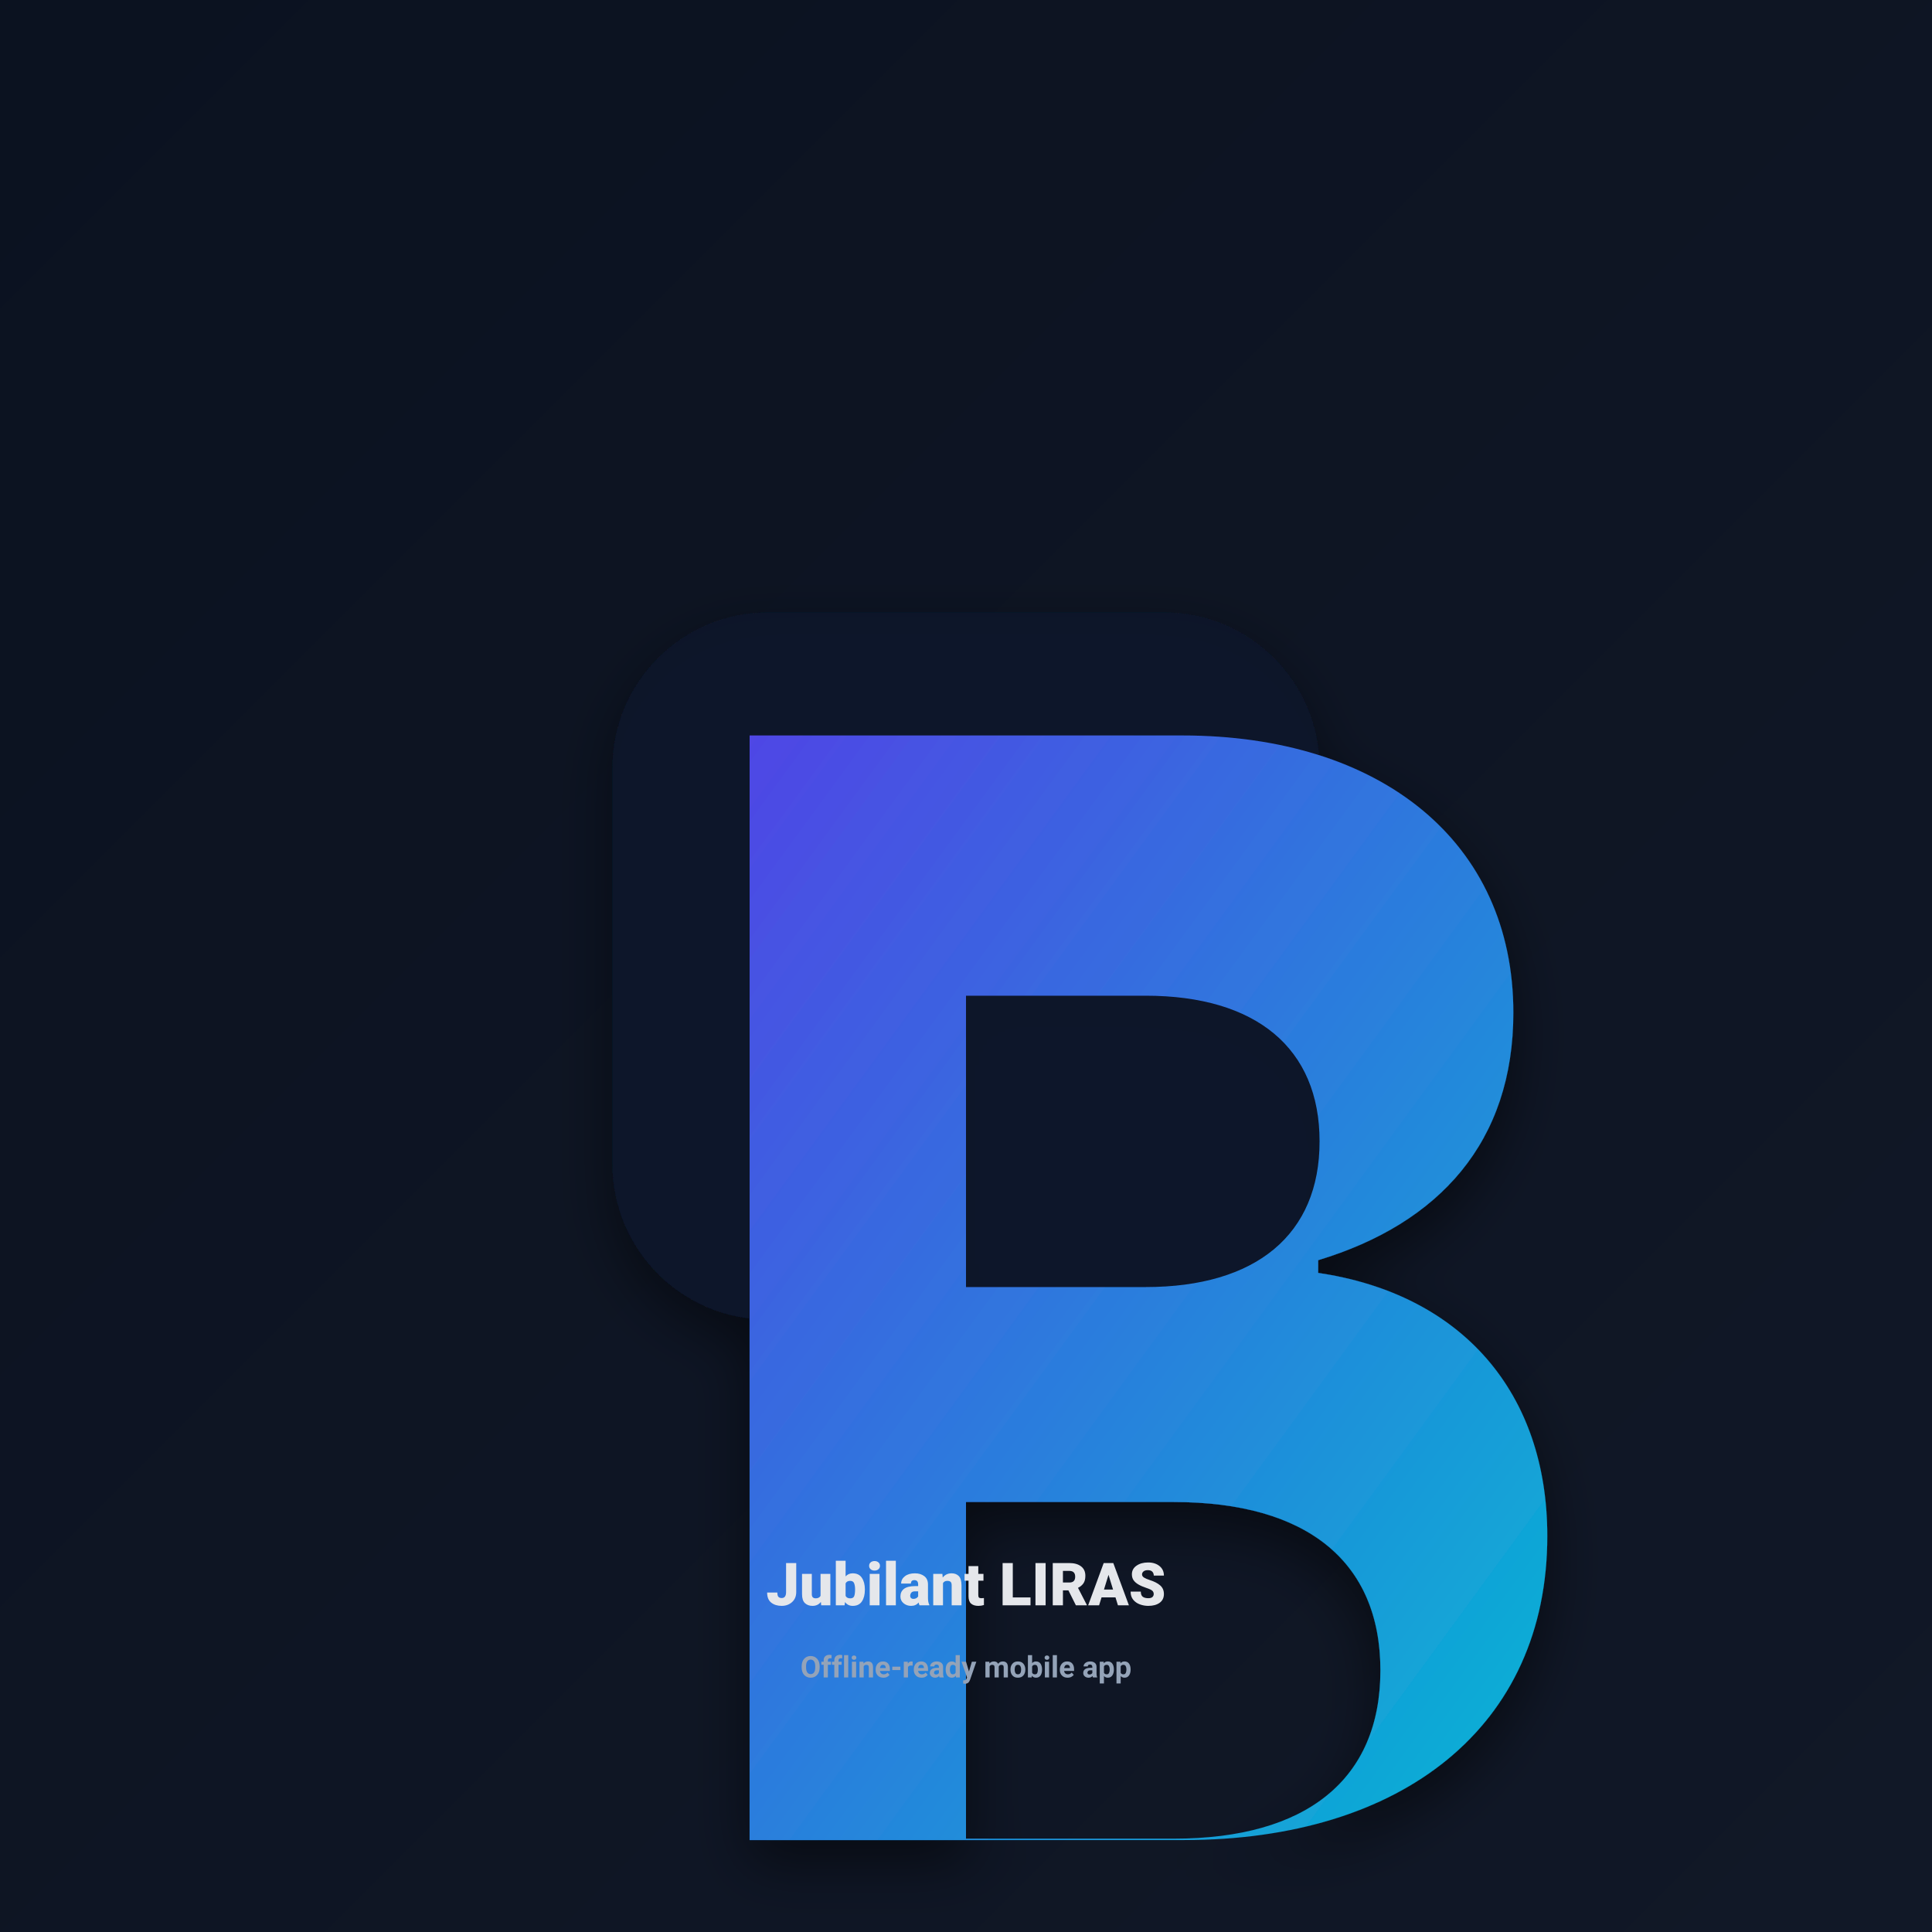
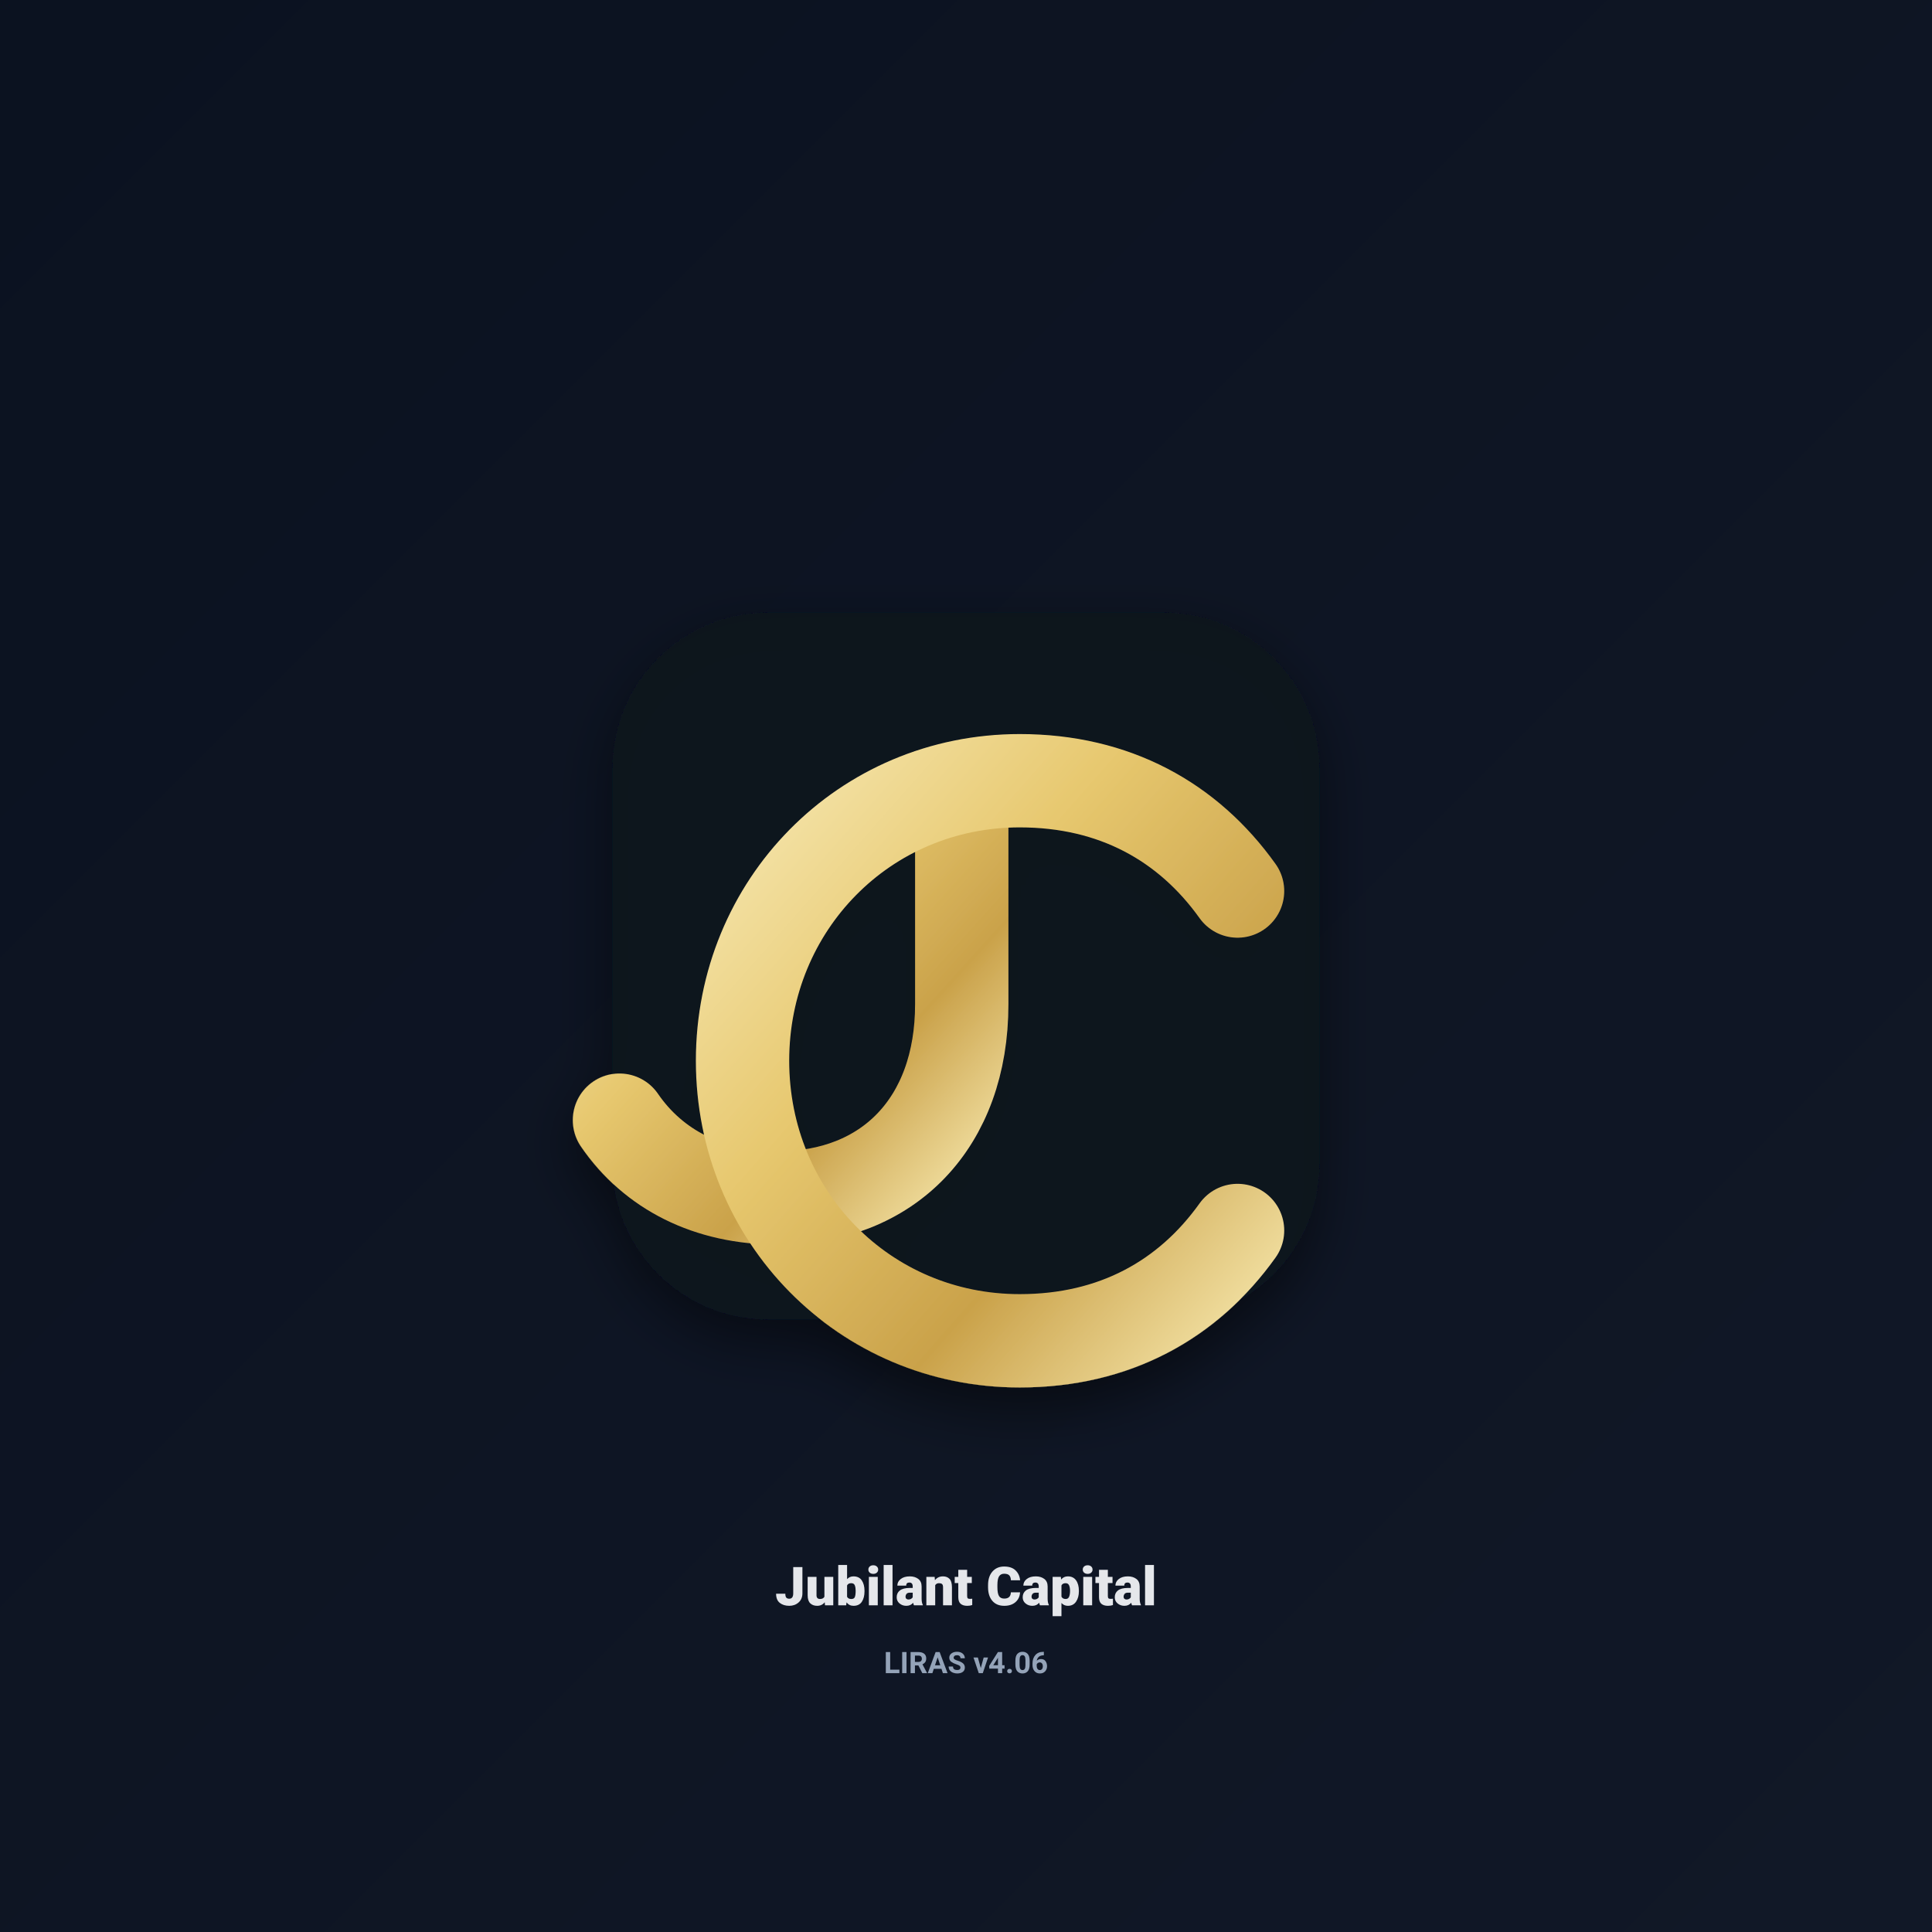
<svg xmlns="http://www.w3.org/2000/svg" width="2732" height="2732" viewBox="0 0 2732 2732">
  <defs>
    <linearGradient id="bg" x1="0" y1="0" x2="1" y2="1">
      <stop offset="0" stop-color="#0b1220" />
      <stop offset="1" stop-color="#111827" />
    </linearGradient>
-     <linearGradient id="accent" x1="0" y1="0" x2="1" y2="1">
-       <stop offset="0" stop-color="#4f46e5" />
-       <stop offset="1" stop-color="#06b6d4" />
+     <linearGradient id="gold" x1="0" y1="0" x2="1" y2="1">
+       <stop offset="0" stop-color="#f6e7b0" />
+       <stop offset="0.35" stop-color="#e7c86f" />
+       <stop offset="0.7" stop-color="#caa24a" />
+       <stop offset="1" stop-color="#f3e2a5" />
    </linearGradient>
    <filter id="shadow" x="-20%" y="-20%" width="140%" height="140%">
      <feDropShadow dx="0" dy="32" stdDeviation="40" flood-color="#000000" flood-opacity="0.5" />
    </filter>
  </defs>
  <rect x="0" y="0" width="2732" height="2732" fill="url(#bg)" />
  <g filter="url(#shadow)">
-     <rect x="866" y="866" width="1000" height="1000" rx="220" fill="#0f172a" opacity="0.92" />
-     <path d="M1060 1040h612c280 0 468 150 468 392 0 182-104 298-276 350v18c204 30 324 170 324 372 0 270-206 430-514 430H1060V1040zm560 780c156 0 246-74 246-206s-90-206-246-206h-254v412h254zm40 780c188 0 292-84 292-238 0-154-104-238-292-238h-294v476h294z" fill="url(#accent)" />
+     <rect x="866" y="866" width="1000" height="1000" rx="220" fill="#0b1220" opacity="0.92" />
+     <g fill="none" stroke="url(#gold)" stroke-linecap="round" stroke-linejoin="round" stroke-width="132">
+       <path d="M1110 1160H1360" />
+       <path d="M1360 1160V1420c0 168-104 274-260 274-98 0-176-40-224-110" />
+       <path d="M1750 1260c-70-98-174-156-308-156-220 0-392 176-392 396s172 396 392 396c134 0 238-58 308-156" />
+     </g>
  </g>
-   <text x="1366" y="2270" text-anchor="middle" font-family="-apple-system, BlinkMacSystemFont, Segoe UI, Roboto, Helvetica, Arial, sans-serif" font-size="84" font-weight="800" fill="#e5e7eb">
-     Jubilant LIRAS
+   <text x="1366" y="2270" text-anchor="middle" font-family="-apple-system, BlinkMacSystemFont, Segoe UI, Roboto, Helvetica, Arial, sans-serif" font-size="76" font-weight="900" fill="#e5e7eb">
+     Jubilant Capital
  </text>
-   <text x="1366" y="2372" text-anchor="middle" font-family="-apple-system, BlinkMacSystemFont, Segoe UI, Roboto, Helvetica, Arial, sans-serif" font-size="42" font-weight="600" fill="#94a3b8">
-     Offline-ready mobile app
+   <text x="1366" y="2366" text-anchor="middle" font-family="-apple-system, BlinkMacSystemFont, Segoe UI, Roboto, Helvetica, Arial, sans-serif" font-size="42" font-weight="700" fill="#94a3b8">
+     LIRAS v4.06
  </text>
</svg>
